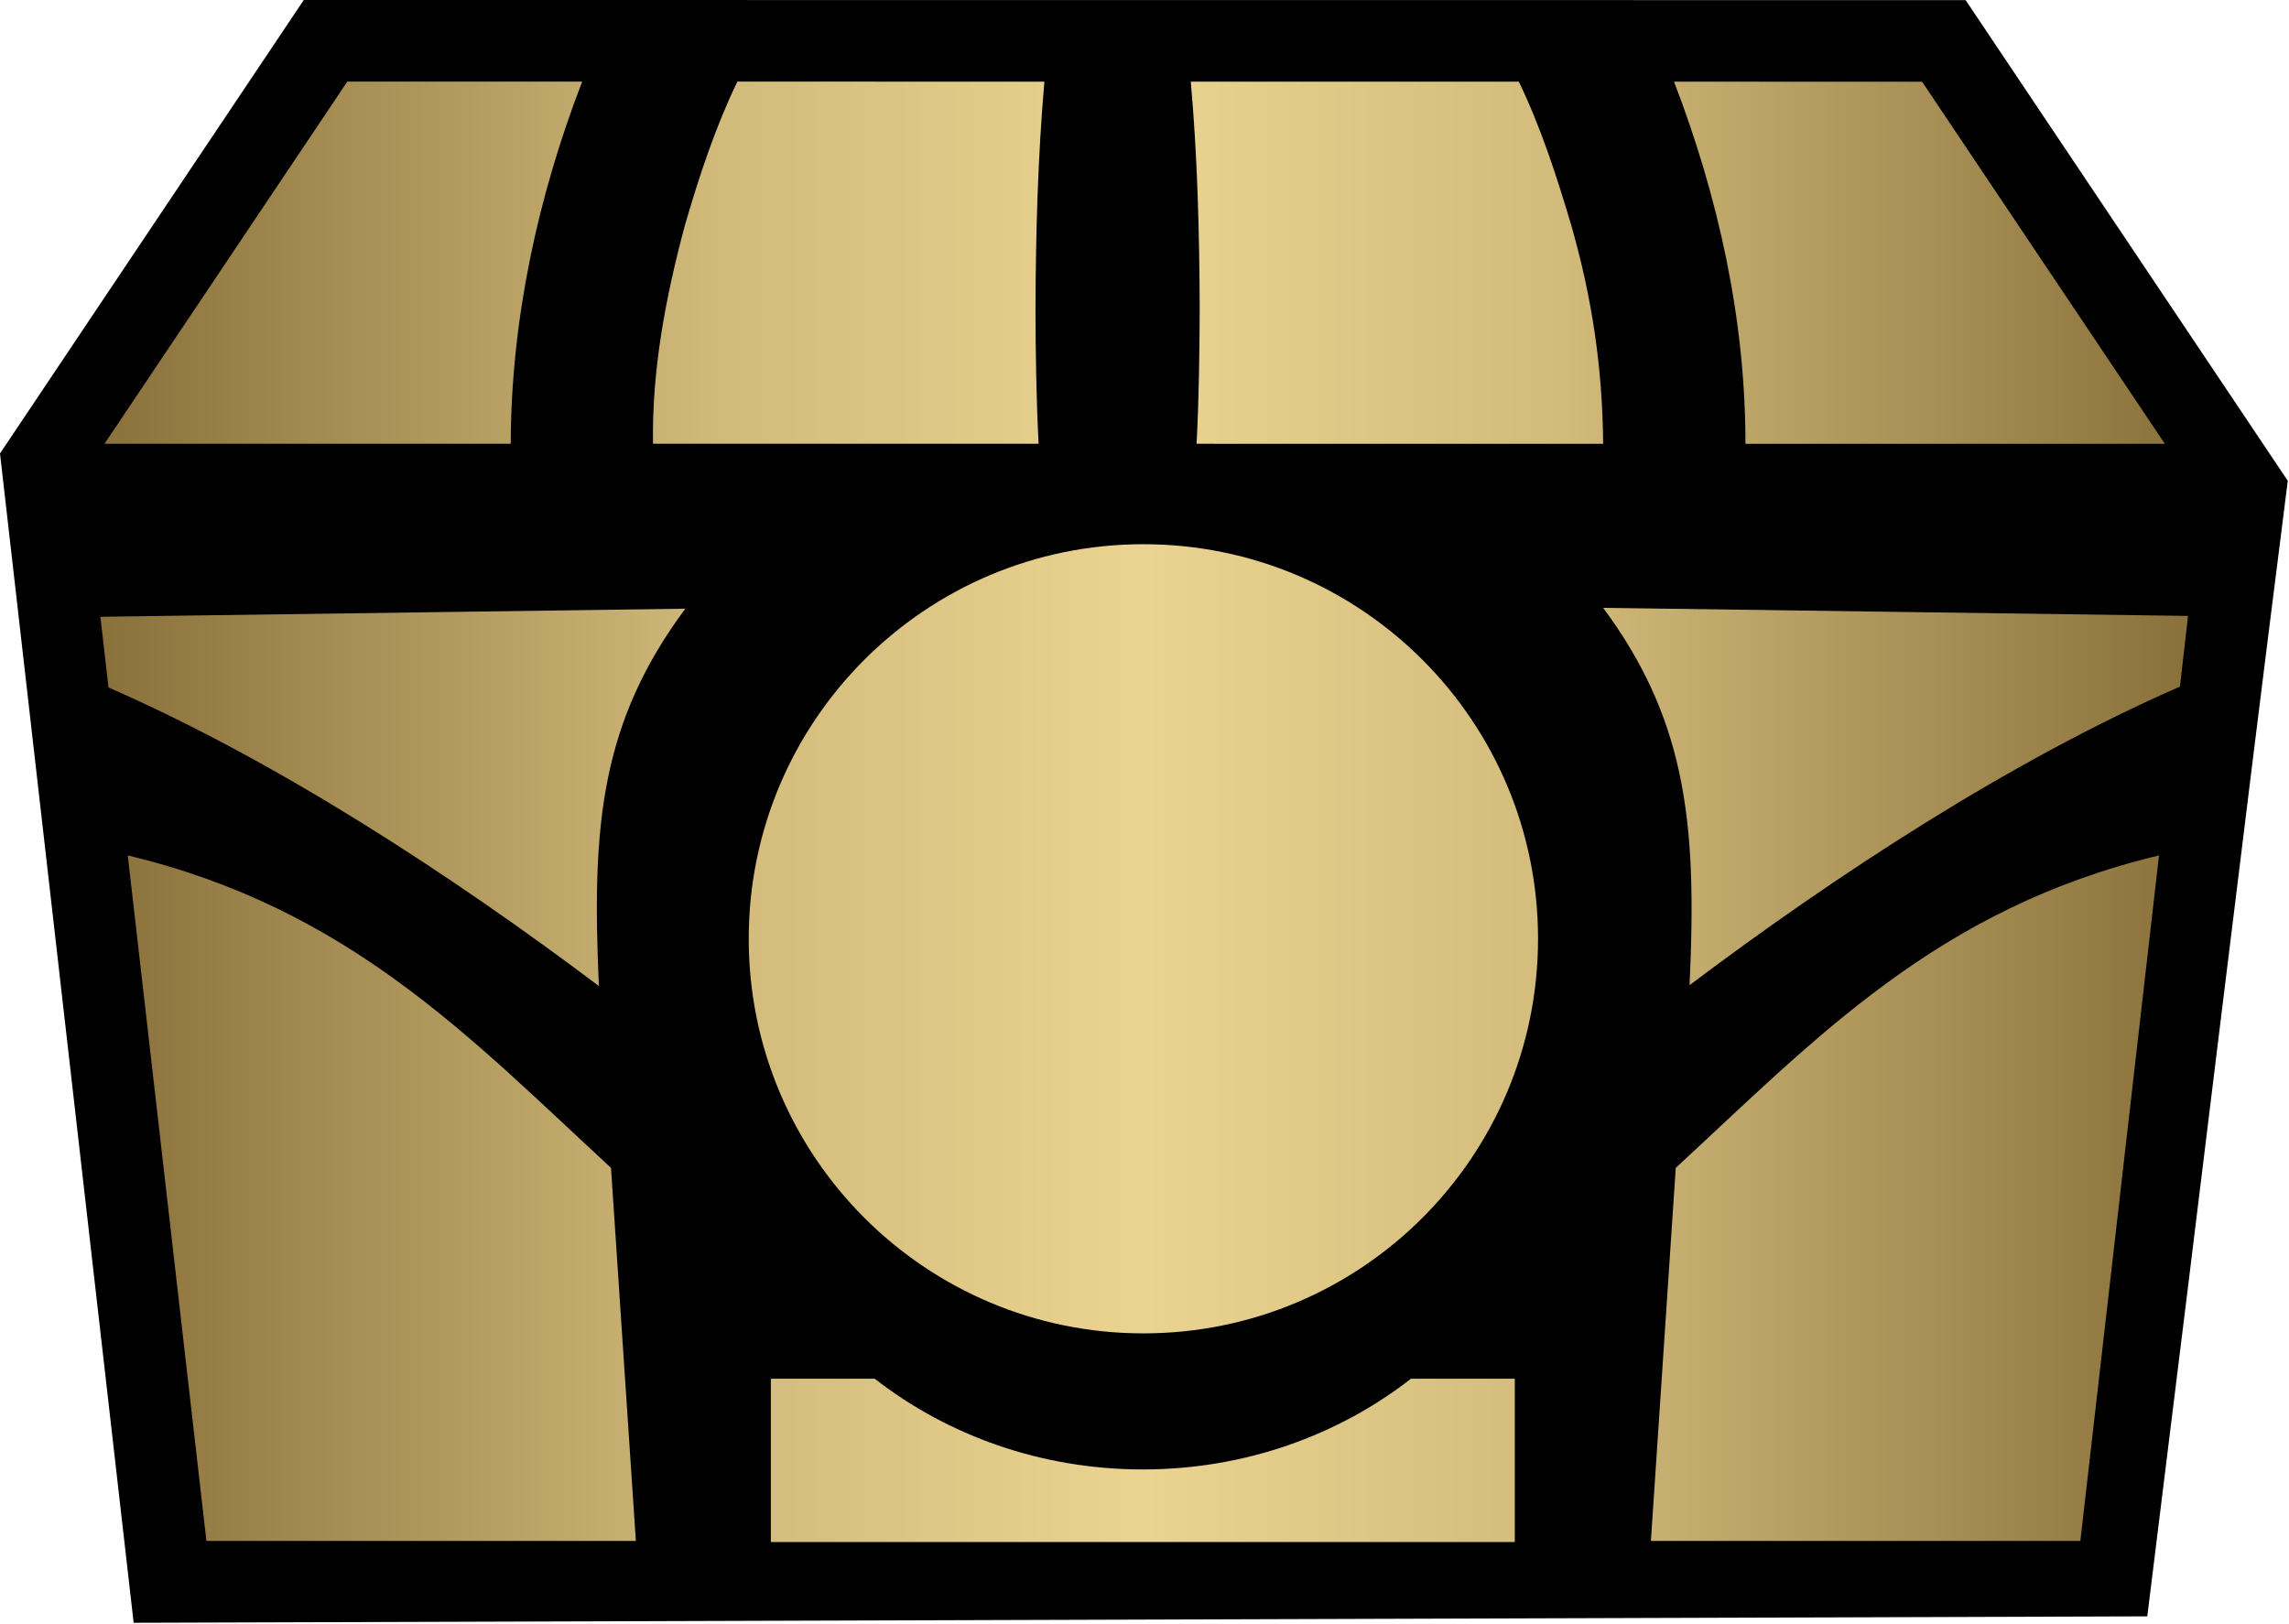
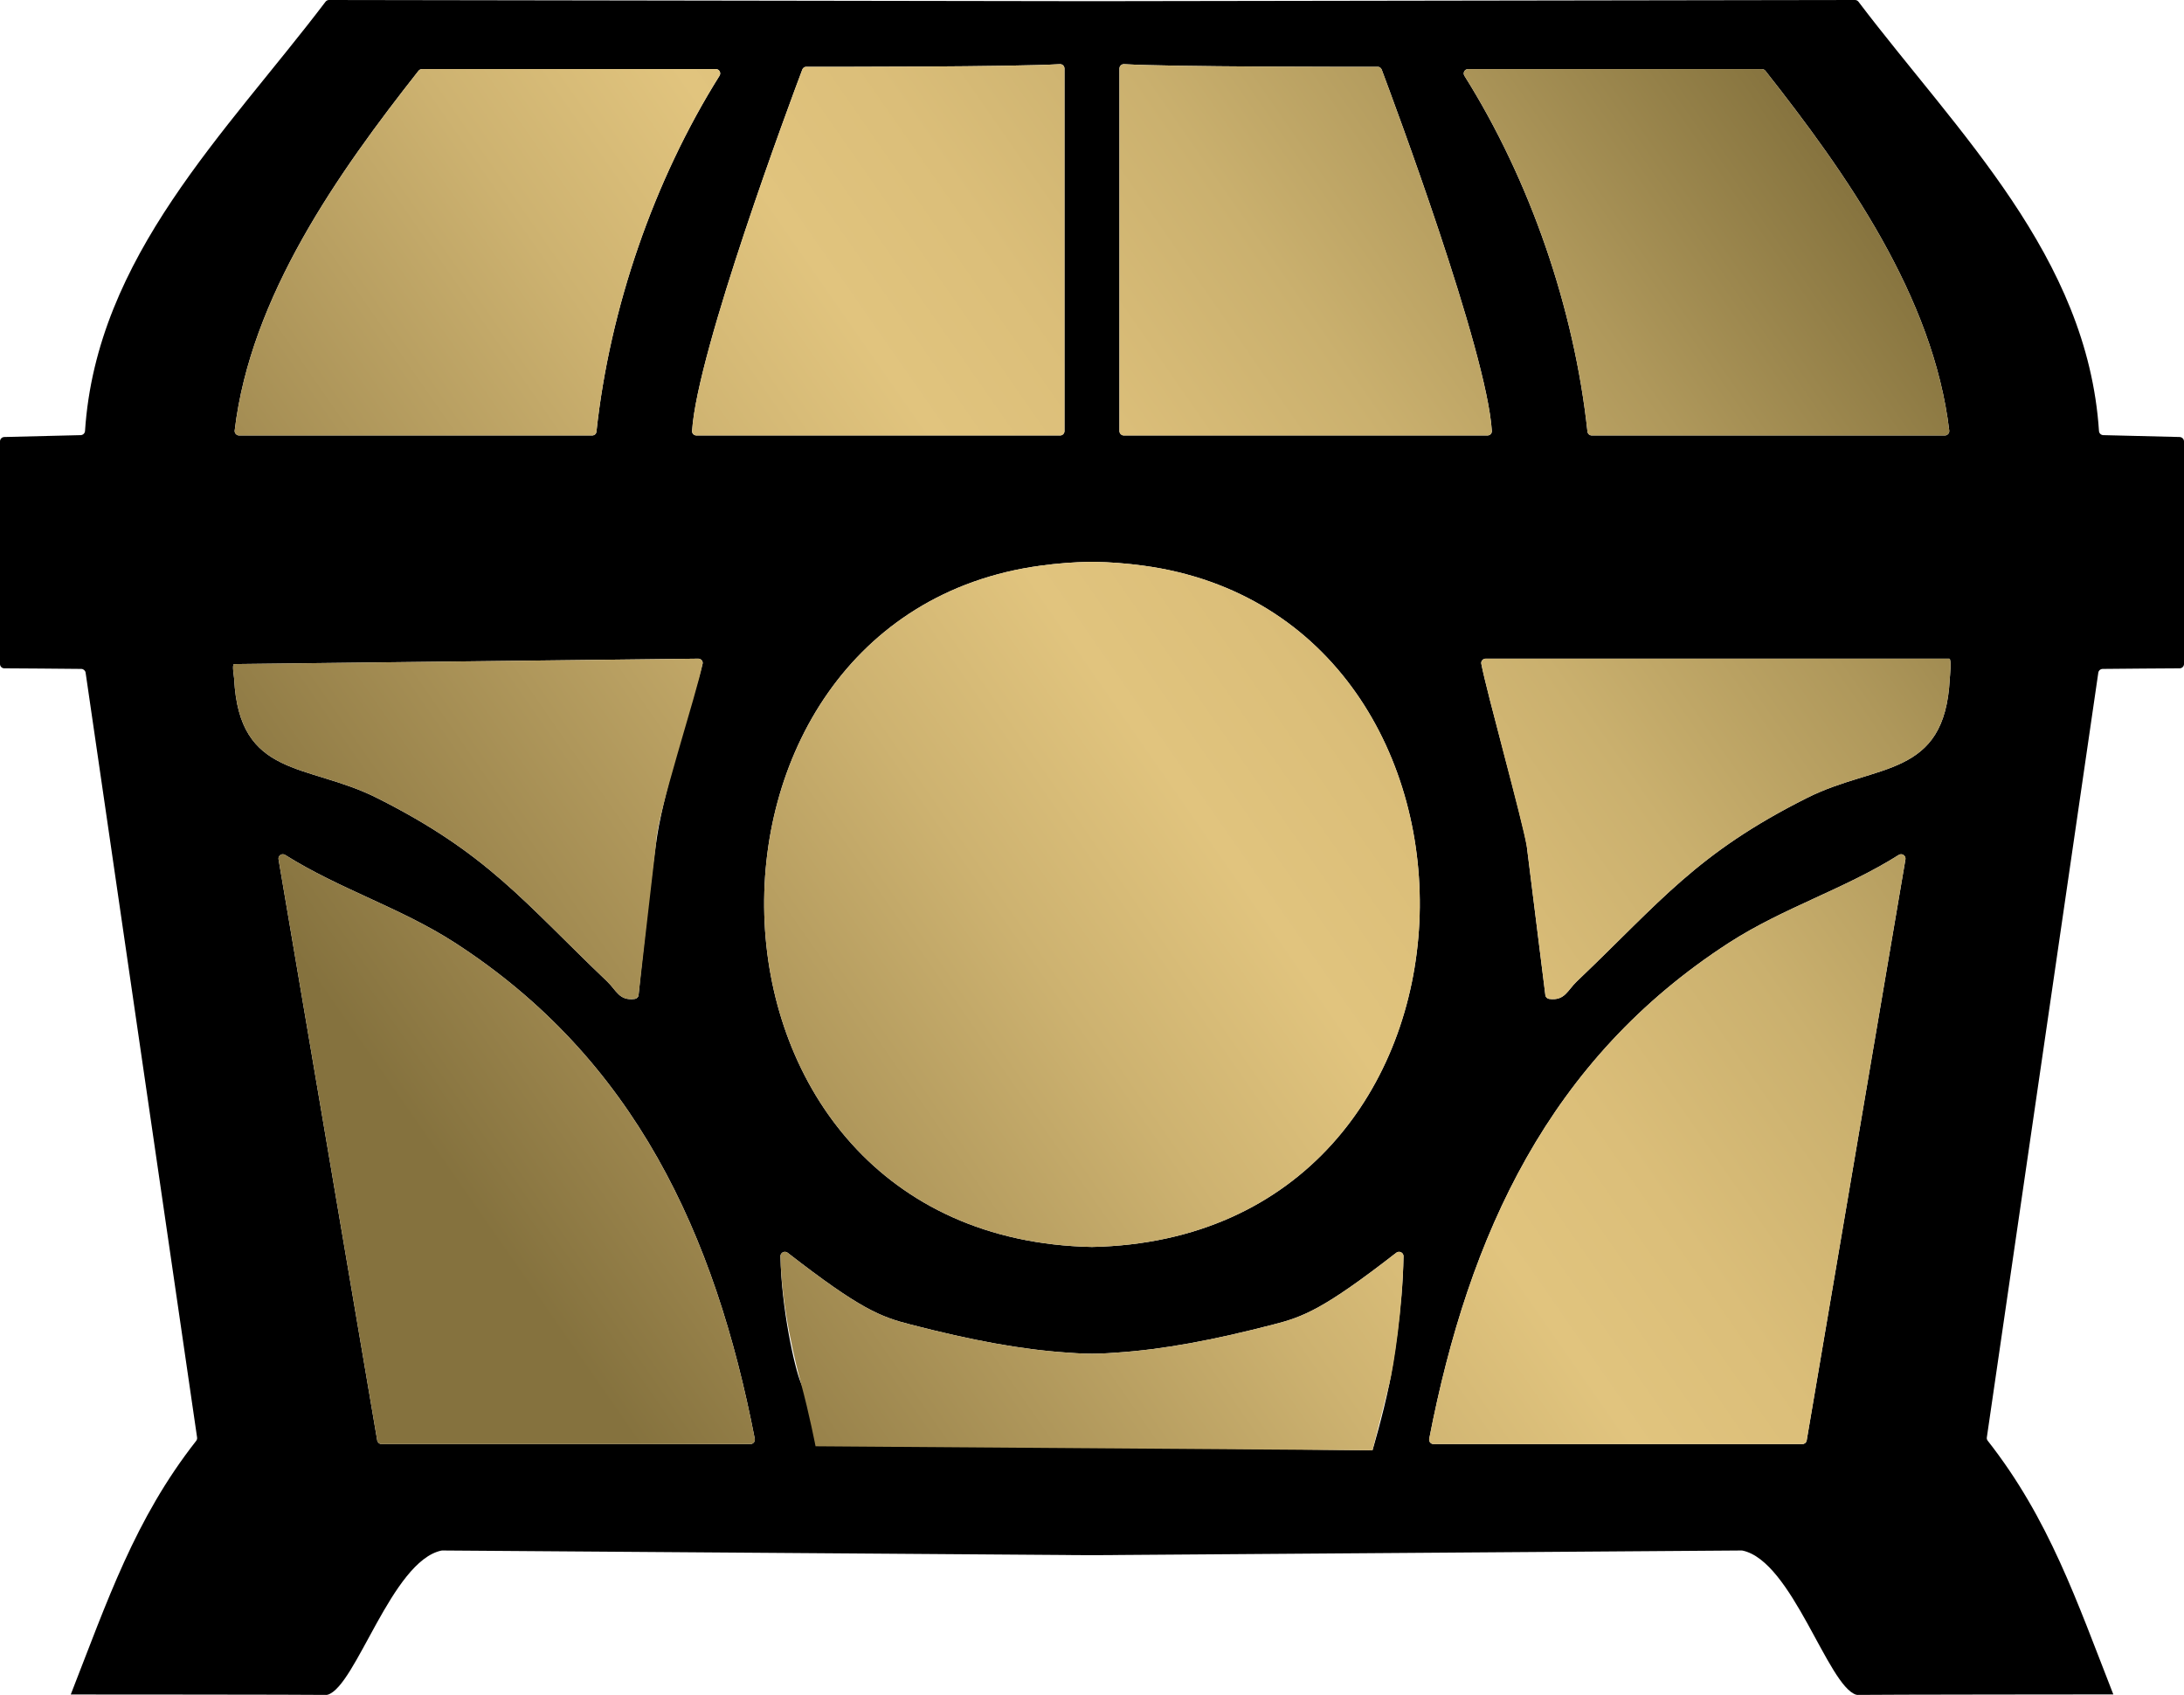
- <svg xmlns="http://www.w3.org/2000/svg" width="1122" height="796" viewBox="0 0 1122 796" version="1.1" xml:space="preserve" style="fill-rule:evenodd;clip-rule:evenodd;">
-   <path d="M170.253,40.001l-128.844,192.374l59.776,523.082l915.997,-2.924c20.96,-168.694 41.294,-338.349 62.656,-506.992l-137.695,-205.488l-771.89,-0.052Z" style="fill-rule:nonzero;stroke:#000;stroke-width:80px;" />
-   <path d="M753.901,460.245c0,106.838 -86.61,193.446 -193.448,193.446c-106.836,0 -193.446,-86.608 -193.446,-193.446c0,-106.836 86.61,-193.446 193.446,-193.446c106.838,0 193.448,86.61 193.448,193.446Zm67.506,112.306l-12.186,182.906l210.506,0l38.556,-336.084c-108.65,26.016 -168.068,89.688 -236.872,153.174l-0.004,0.004Zm-527.846,-89.146c-72.052,-54.23 -157.626,-110.21 -240.376,-146.37l-3.976,-34.66l286.7,-3.964c-20.539,27.708 -31.975,54.028 -37.872,82.91c-6.093,29.842 -6.274,62.418 -4.476,102.084Zm5.936,89.146l12.184,182.906l-210.496,0l-38.556,-336.084c108.65,26.016 168.068,89.688 236.872,153.174l-0.004,0.004Zm129.262,103.376l-50.906,0l0,80.046l364.658,0l0,-80.046l-50.904,0c-35.666,27.776 -81.47,44.47 -131.424,44.47c-49.954,0 -95.758,-16.694 -131.424,-44.47Zm399.406,-192.944c72.052,-54.232 157.626,-110.212 240.376,-146.37l3.976,-34.662l-286.7,-3.964c19.64,26.494 30.956,52.074 37.065,79.691c6.882,31.109 7.158,64.805 5.283,105.305Zm-7.61,-442.938c21.74,56.472 35.072,116.88 35.008,177.532l205.592,0.012l-119.012,-177.536l-121.588,-0.008Zm-236.866,-0.016c3.284,36.892 4.214,73.968 4.37,110.988c-0.092,22.188 -0.37,44.384 -1.53,66.546l199.288,0.01c-0.318,-37.182 -5.398,-71.438 -15.664,-107.246c-7.102,-23.922 -14.818,-47.752 -25.662,-70.288l-160.802,-0.01Zm-222.258,-0.016c-10.868,22.496 -18.71,46.376 -25.676,70.314c-9.4,34.966 -16.268,70.866 -15.666,107.222l189.004,0.01c-1.13,-22.16 -1.486,-44.356 -1.53,-66.542c0.152,-37.032 1.154,-74.088 4.37,-110.994l-150.502,-0.01Zm-191.178,-0.012l-119.012,177.534l199.104,0.01c0.176,-60.712 13.214,-120.978 35.022,-177.536l-115.114,-0.008Z" style="fill:url(#_Linear1);fill-rule:nonzero;" />
+ <svg xmlns="http://www.w3.org/2000/svg" id="Layer_2" width="257.41" height="199.74" viewBox="0 0 257.41 199.74">
  <defs>
-     <linearGradient id="_Linear1" x1="0" y1="0" x2="1" y2="0" gradientUnits="userSpaceOnUse" gradientTransform="matrix(1023.31,0,0,715.972,49.2092,397.987)">
-       <stop offset="0" style="stop-color:#8b723c;stop-opacity:1" />
-       <stop offset="0.3" style="stop-color:#d2bb7b;stop-opacity:1" />
-       <stop offset="0.5" style="stop-color:#ebd491;stop-opacity:1" />
-       <stop offset="0.7" style="stop-color:#d2bb7b;stop-opacity:1" />
-       <stop offset="1" style="stop-color:#8b723c;stop-opacity:1" />
+     <style>.cls-1{fill:url(#linear-gradient);}</style>
+     <linearGradient id="linear-gradient" x1="16.756" y1="168.7" x2="235.608" y2="16.445" gradientUnits="userSpaceOnUse">
+       <stop offset=".176" stop-color="#85723e" />
+       <stop offset=".25" stop-color="#9a844c" />
+       <stop offset=".444" stop-color="#cdb270" />
+       <stop offset=".539" stop-color="#e1c47e" />
+       <stop offset=".61" stop-color="#dbbe79" />
+       <stop offset=".704" stop-color="#cab06e" />
+       <stop offset=".809" stop-color="#af985b" />
+       <stop offset=".923" stop-color="#8a7741" />
+       <stop offset=".938" stop-color="#85723e" />
    </linearGradient>
  </defs>
+   <g id="Layer_3_copy_6">
+     <path d="M256.9,51.5l-9.01-.22c-.27-.01-.48-.22-.5-.48-1.35-20.58-16.63-35.15-28.35-50.6-.1-.13-.25-.2-.41-.2l-89.93.14-89.92-.14c-.16,0-.31.07-.41.2C26.65,15.65,11.37,30.22,10.02,50.8c-.02.26-.24.47-.5.48l-9.02.22c-.28.01-.5.24-.5.52v26.23c0,.28.22.51.51.51,1.63.01,6.78.04,9.08.07.25.01.46.19.5.44.96,6.57,12.47,85.52,13.14,90.14.02.13-.02.27-.1.38-7.25,9.23-10.48,18.89-14.79,29.9,0,0,28.37.01,30.11.05.06,0,.11-.01.17-.02,3.34-1,7.55-15.74,13.4-16.99.05-.01.08-.01.13-.01,1.65.01,36.74.26,73.31.53,0,0,2.16.03,3.24.02,1.08.01,3.24-.02,3.24-.02,36.57-.27,71.66-.52,73.32-.53.04,0,.08,0,.12.01,5.86,1.25,10.06,15.99,13.4,16.99.06.01.11.02.17.02,1.74-.04,30.13-.06,30.13-.06-4.31-11-7.56-20.66-14.8-29.89-.09-.11-.13-.25-.11-.38.67-4.62,12.19-83.57,13.14-90.14.04-.25.25-.43.51-.44,2.3-.03,7.44-.06,9.08-.07.28,0,.51-.23.51-.51v-26.23c0-.28-.23-.51-.51-.52ZM173.04,8.14h34.63c.15,0,.3.08.4.2,9.47,12.01,19.8,26.59,21.67,42.4.04.3-.21.58-.52.58h-41.61c-.26,0-.48-.2-.51-.46-1.56-14.51-6.75-29.59-14.5-41.93-.22-.34.03-.79.44-.79ZM131.94,8.08c0-.3.25-.53.54-.52,5.52.33,26.91.32,29.9.31.21,0,.39.13.47.33,1.29,3.44,12.41,33.19,12.98,42.58.02.3-.22.54-.52.54h-42.85c-.28,0-.52-.23-.52-.52V8.08ZM95.03,7.87c2.98.01,24.37.02,29.89-.31.3-.01.54.22.54.52v42.72c0,.29-.23.52-.52.52h-42.85c-.3,0-.54-.24-.52-.54.58-9.39,11.69-39.14,12.99-42.58.07-.2.26-.33.47-.33ZM49.33,8.34c.1-.12.25-.2.41-.2h34.63c.41,0,.65.45.43.79-7.74,12.34-12.94,27.42-14.5,41.93-.02.26-.24.46-.51.46H28.19c-.32,0-.56-.28-.53-.58,1.87-15.81,12.21-30.39,21.67-42.4ZM27.6,80.02c-.01-.29-.29-1.75-0-1.76l54.68-.64c.33-.01.606.283.53.6-.648,2.699-3.885,12.507-5.151,19.096-.835,4.348-2.389,19.885-2.389,19.885,0,.27-.2.48-.46.52-1.84.24-2.14-1-3.26-2.07-9.85-9.39-14.08-15.08-27.17-21.64-8.17-4.09-16.19-2.28-16.78-13.99ZM88.44,170.18h-43.47c-.25,0-.46-.18-.51-.43l-11.63-68.48c-.08-.44.4-.76.78-.52,6.4,4.03,13.58,6.21,19.99,10.34,21.21,13.71,30.69,34.37,35.36,58.47.06.32-.19.62-.52.62ZM163.763,163.024c-.79,3.867-2,7.889-2,7.889l-65.667-.733s-.157-3.59-1.707-7.22c-.74-1.73-2.31-8.86-2.4-14.92-.01-.43.5-.67.84-.41,8.57,6.66,10.97,7.56,14.49,8.46,7.11,1.84,12.96,2.94,18.46,3.31,0,0,1.94.15,2.92.13.98.02,2.92-.13,2.92-.13,5.5-.37,11.36-1.47,18.46-3.31,3.52-.9,5.93-1.8,14.49-8.46.35-.26.85-.02.85.41-.09,6.06-1.268,13.082-1.657,14.984ZM128.7,146.95c-49.81-1.01-51.06-74.2-6.05-80.29,1.99-.27,3.93-.42,5.82-.45h.47c1.88.03,3.82.18,5.82.45,45.01,6.09,43.75,79.28-6.06,80.29ZM212.94,169.75c-.04.25-.26.43-.51.43h-43.47c-.33,0-.57-.3-.51-.62,4.67-24.1,14.14-44.76,35.35-58.47,6.41-4.13,13.6-6.31,19.99-10.34.38-.24.86.08.79.52l-11.64,68.48ZM213.02,94.01c-13.08,6.56-17.31,12.25-27.17,21.64-1.12,1.07-1.42,2.31-3.25,2.07-.27-.04-.47-.25-.47-.52l-2.193-17.579c-.489-2.993-4.727-18.091-5.347-21.401-.06-.32.2-.61.53-.6l54.624-0c.29.01.076,2.11.056,2.4-.59,11.71-8.61,9.9-16.78,13.99Z" />
+     <path class="cls-1" d="M229.74,50.74c.04.3-.21.58-.52.58h-41.61c-.26,0-.48-.2-.51-.46-1.56-14.51-6.75-29.59-14.5-41.93-.22-.34.03-.79.44-.79h34.63c.15,0,.3.08.4.2,9.47,12.01,19.8,26.59,21.67,42.4ZM229.744,77.62l-54.624 0c-.33-.01-.59.28-.53.6.62,3.31,4.911,18.742,5.378,21.65l2.162,17.33c0,.27.2.48.47.52,1.83.24,2.13-1,3.25-2.07,9.86-9.39,14.09-15.08,27.17-21.64,8.17-4.09,16.19-2.28,16.78-13.99.02-.29.234-2.39-.056-2.4ZM223.79,100.75c-6.39,4.03-13.58,6.21-19.99,10.34-21.21,13.71-30.68,34.37-35.35,58.47-.06.32.18.62.51.62h43.47c.25,0,.47-.18.51-.43l11.64-68.48c.07-.44-.41-.76-.79-.52ZM164.57,147.63c-8.56,6.66-10.97,7.56-14.49,8.46-7.1,1.84-12.96,2.94-18.46,3.31,0,0-1.94.15-2.92.13-.98.02-2.92-.13-2.92-.13-5.5-.37-11.35-1.47-18.46-3.31-3.52-.9-5.92-1.8-14.49-8.46-.34-.26-.85-.02-.84.41.09,6.06,1.906,13.104,2.4,14.92.984,3.619,1.734,7.481,1.734,7.481l65.639.472s1.018-4.066,2-7.889c.511-1.988,1.567-8.924,1.657-14.984,0-.43-.5-.67-.85-.41ZM162.85,8.2c-.08-.2-.26-.33-.47-.33-2.99.01-24.38.02-29.9-.31-.29-.01-.54.22-.54.52v42.72c0,.29.24.52.52.52h42.85c.3,0,.54-.24.52-.54-.57-9.39-11.69-39.14-12.98-42.58ZM134.76,66.66c-2-.27-3.94-.42-5.82-.45h-.47c-1.89.03-3.83.18-5.82.45-45.01,6.09-43.76,79.28,6.05,80.29,49.81-1.01,51.07-74.2,6.06-80.29ZM124.92,7.56c-5.52.33-26.91.32-29.89.31-.21,0-.4.13-.47.33-1.3,3.44-12.41,33.19-12.99,42.58-.02.3.22.54.52.54h42.85c.29,0,.52-.23.52-.52V8.08c0-.3-.24-.53-.54-.52ZM84.37,8.14h-34.63c-.16,0-.31.08-.41.2-9.46,12.01-19.8,26.59-21.67,42.4-.03.3.21.58.53.58h41.6c.27,0,.49-.2.51-.46,1.56-14.51,6.76-29.59,14.5-41.93.22-.34-.02-.79-.43-.79ZM82.28,77.62l-54.68.64c-.29.01-.01,1.47 0,1.76.59,11.71,8.61,9.9,16.78,13.99,13.09,6.56,17.32,12.25,27.17,21.64,1.12,1.07,1.42,2.31,3.26,2.07.26-.04.46-.25.46-.52l2.078-17.992c0-2.92,4.842-17.678,5.462-20.988.06-.32-.2-.61-.53-.6ZM53.6,111.09c-6.41-4.13-13.59-6.31-19.99-10.34-.38-.24-.86.08-.78.52l11.63,68.48c.05.25.26.43.51.43h43.47c.33,0,.58-.3.52-.62-4.67-24.1-14.15-44.76-35.36-58.47Z" />
+   </g>
</svg>
